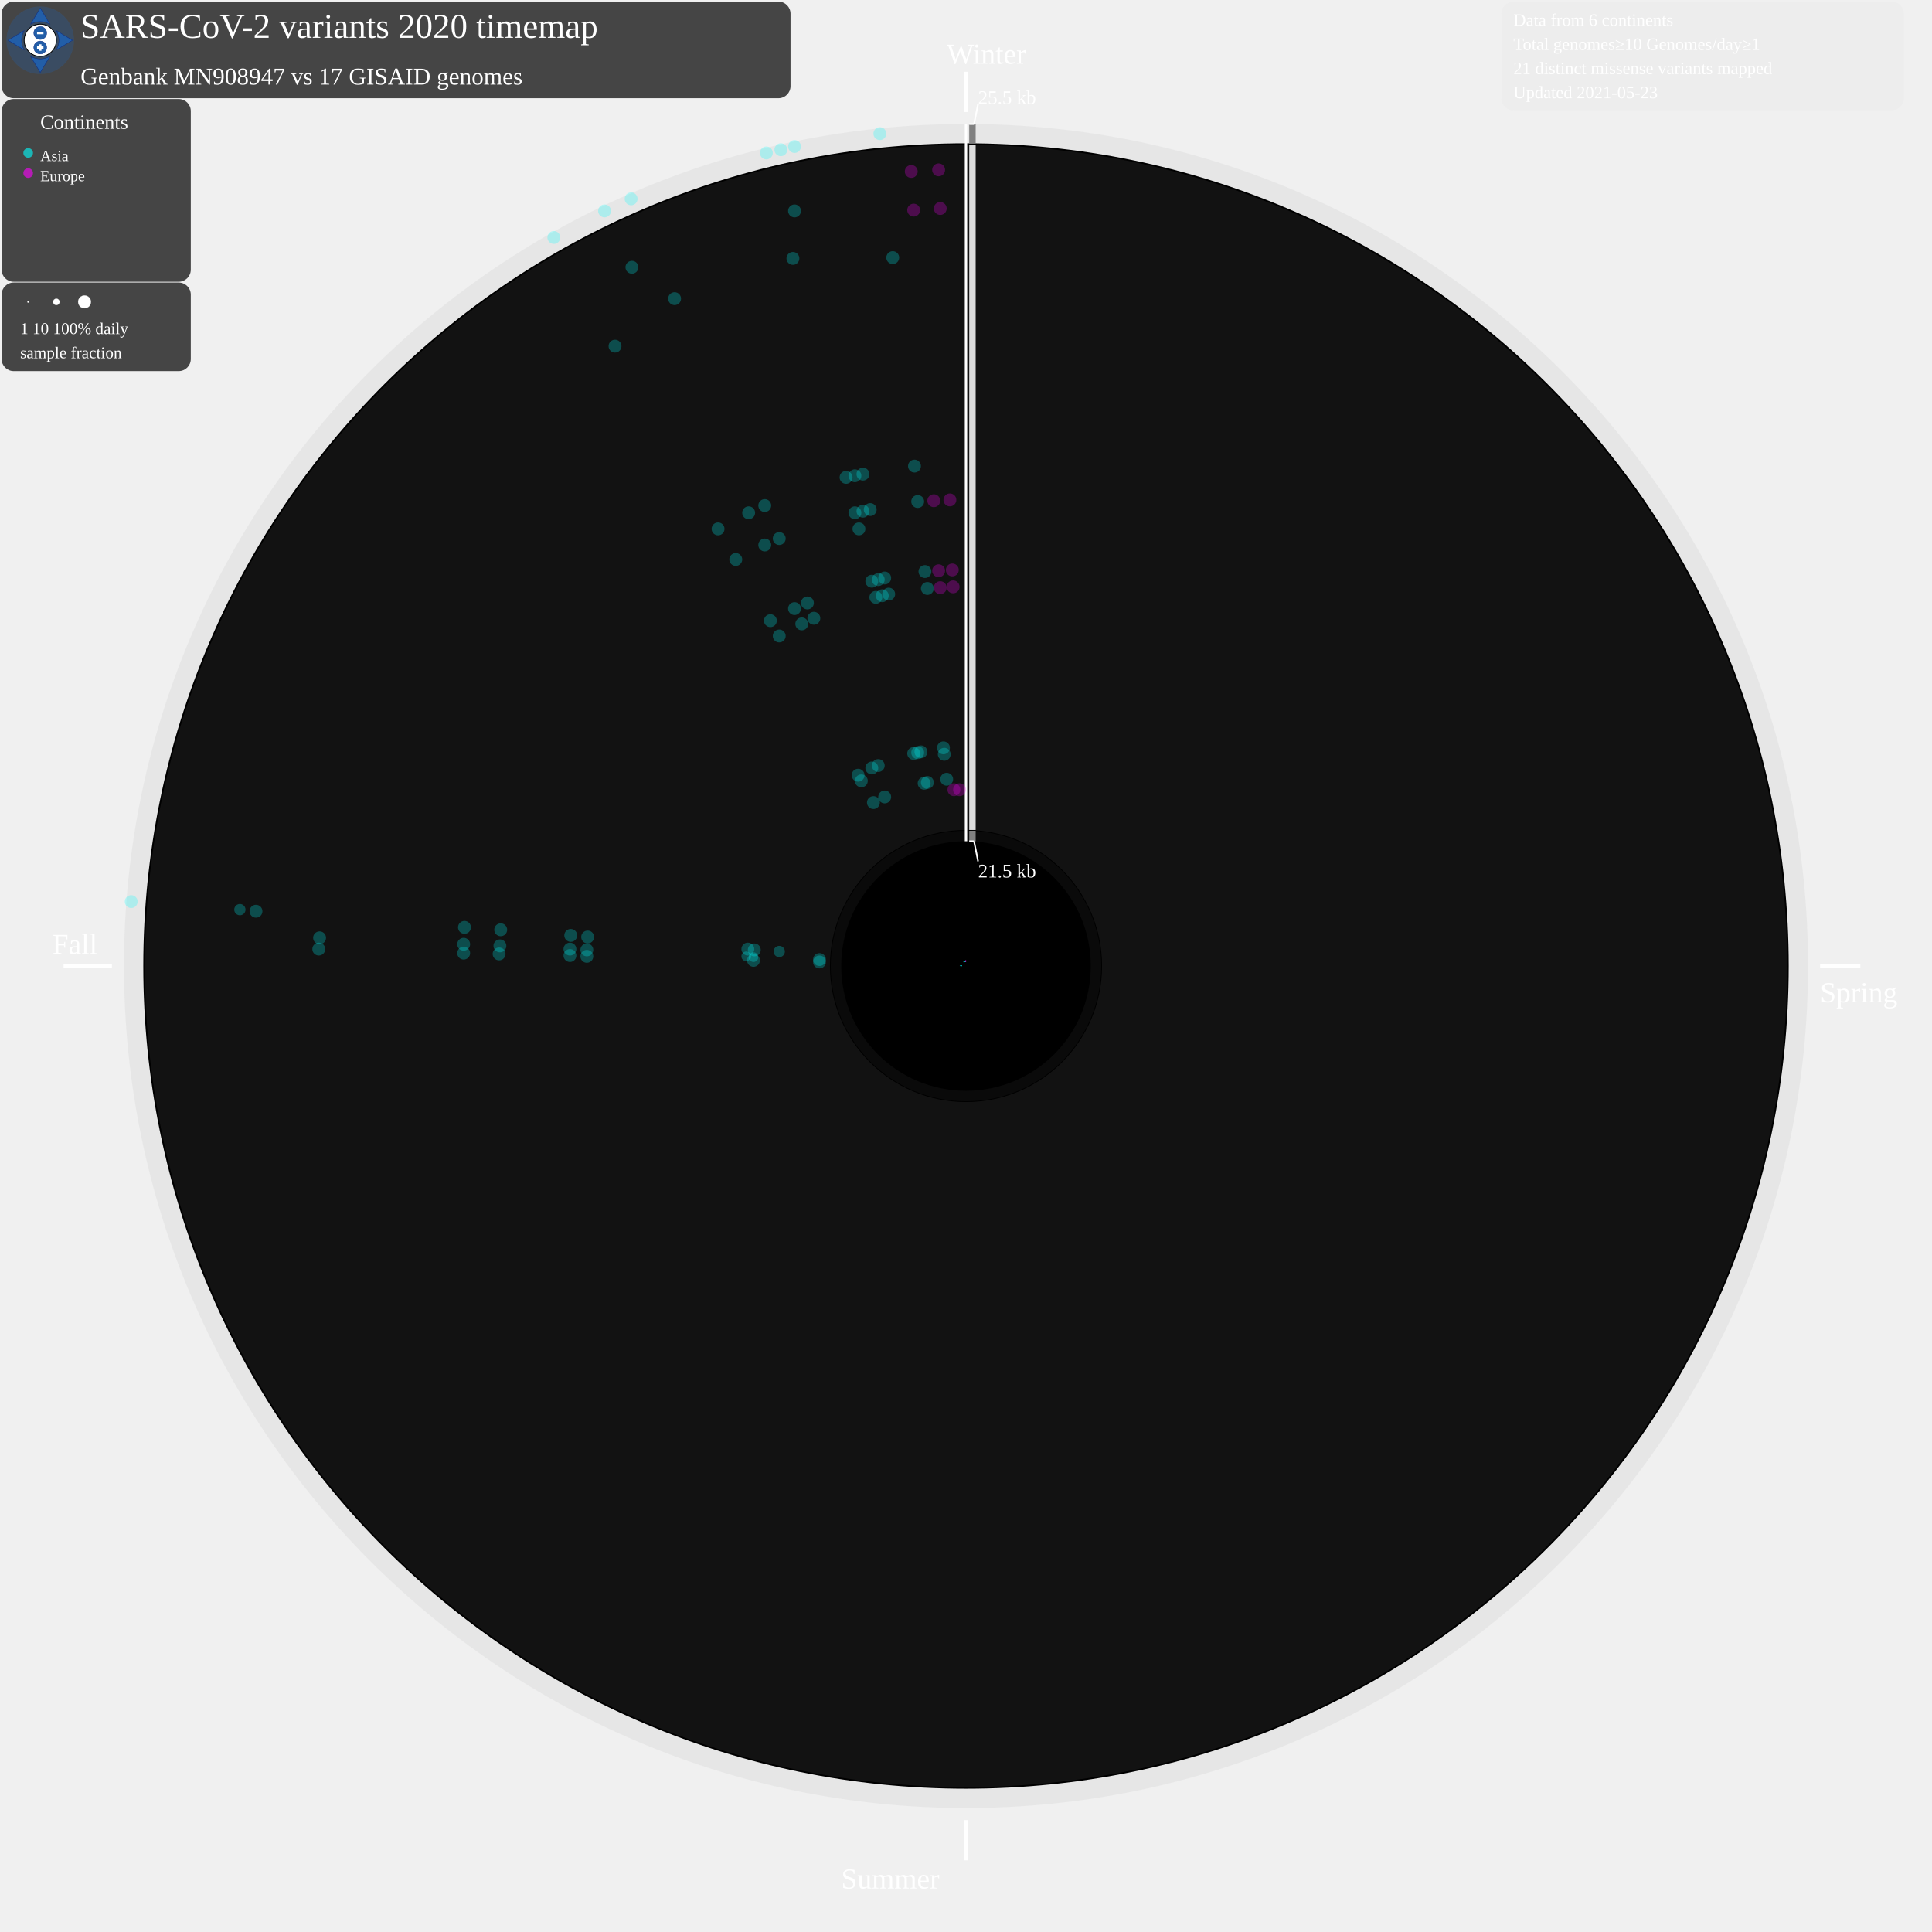
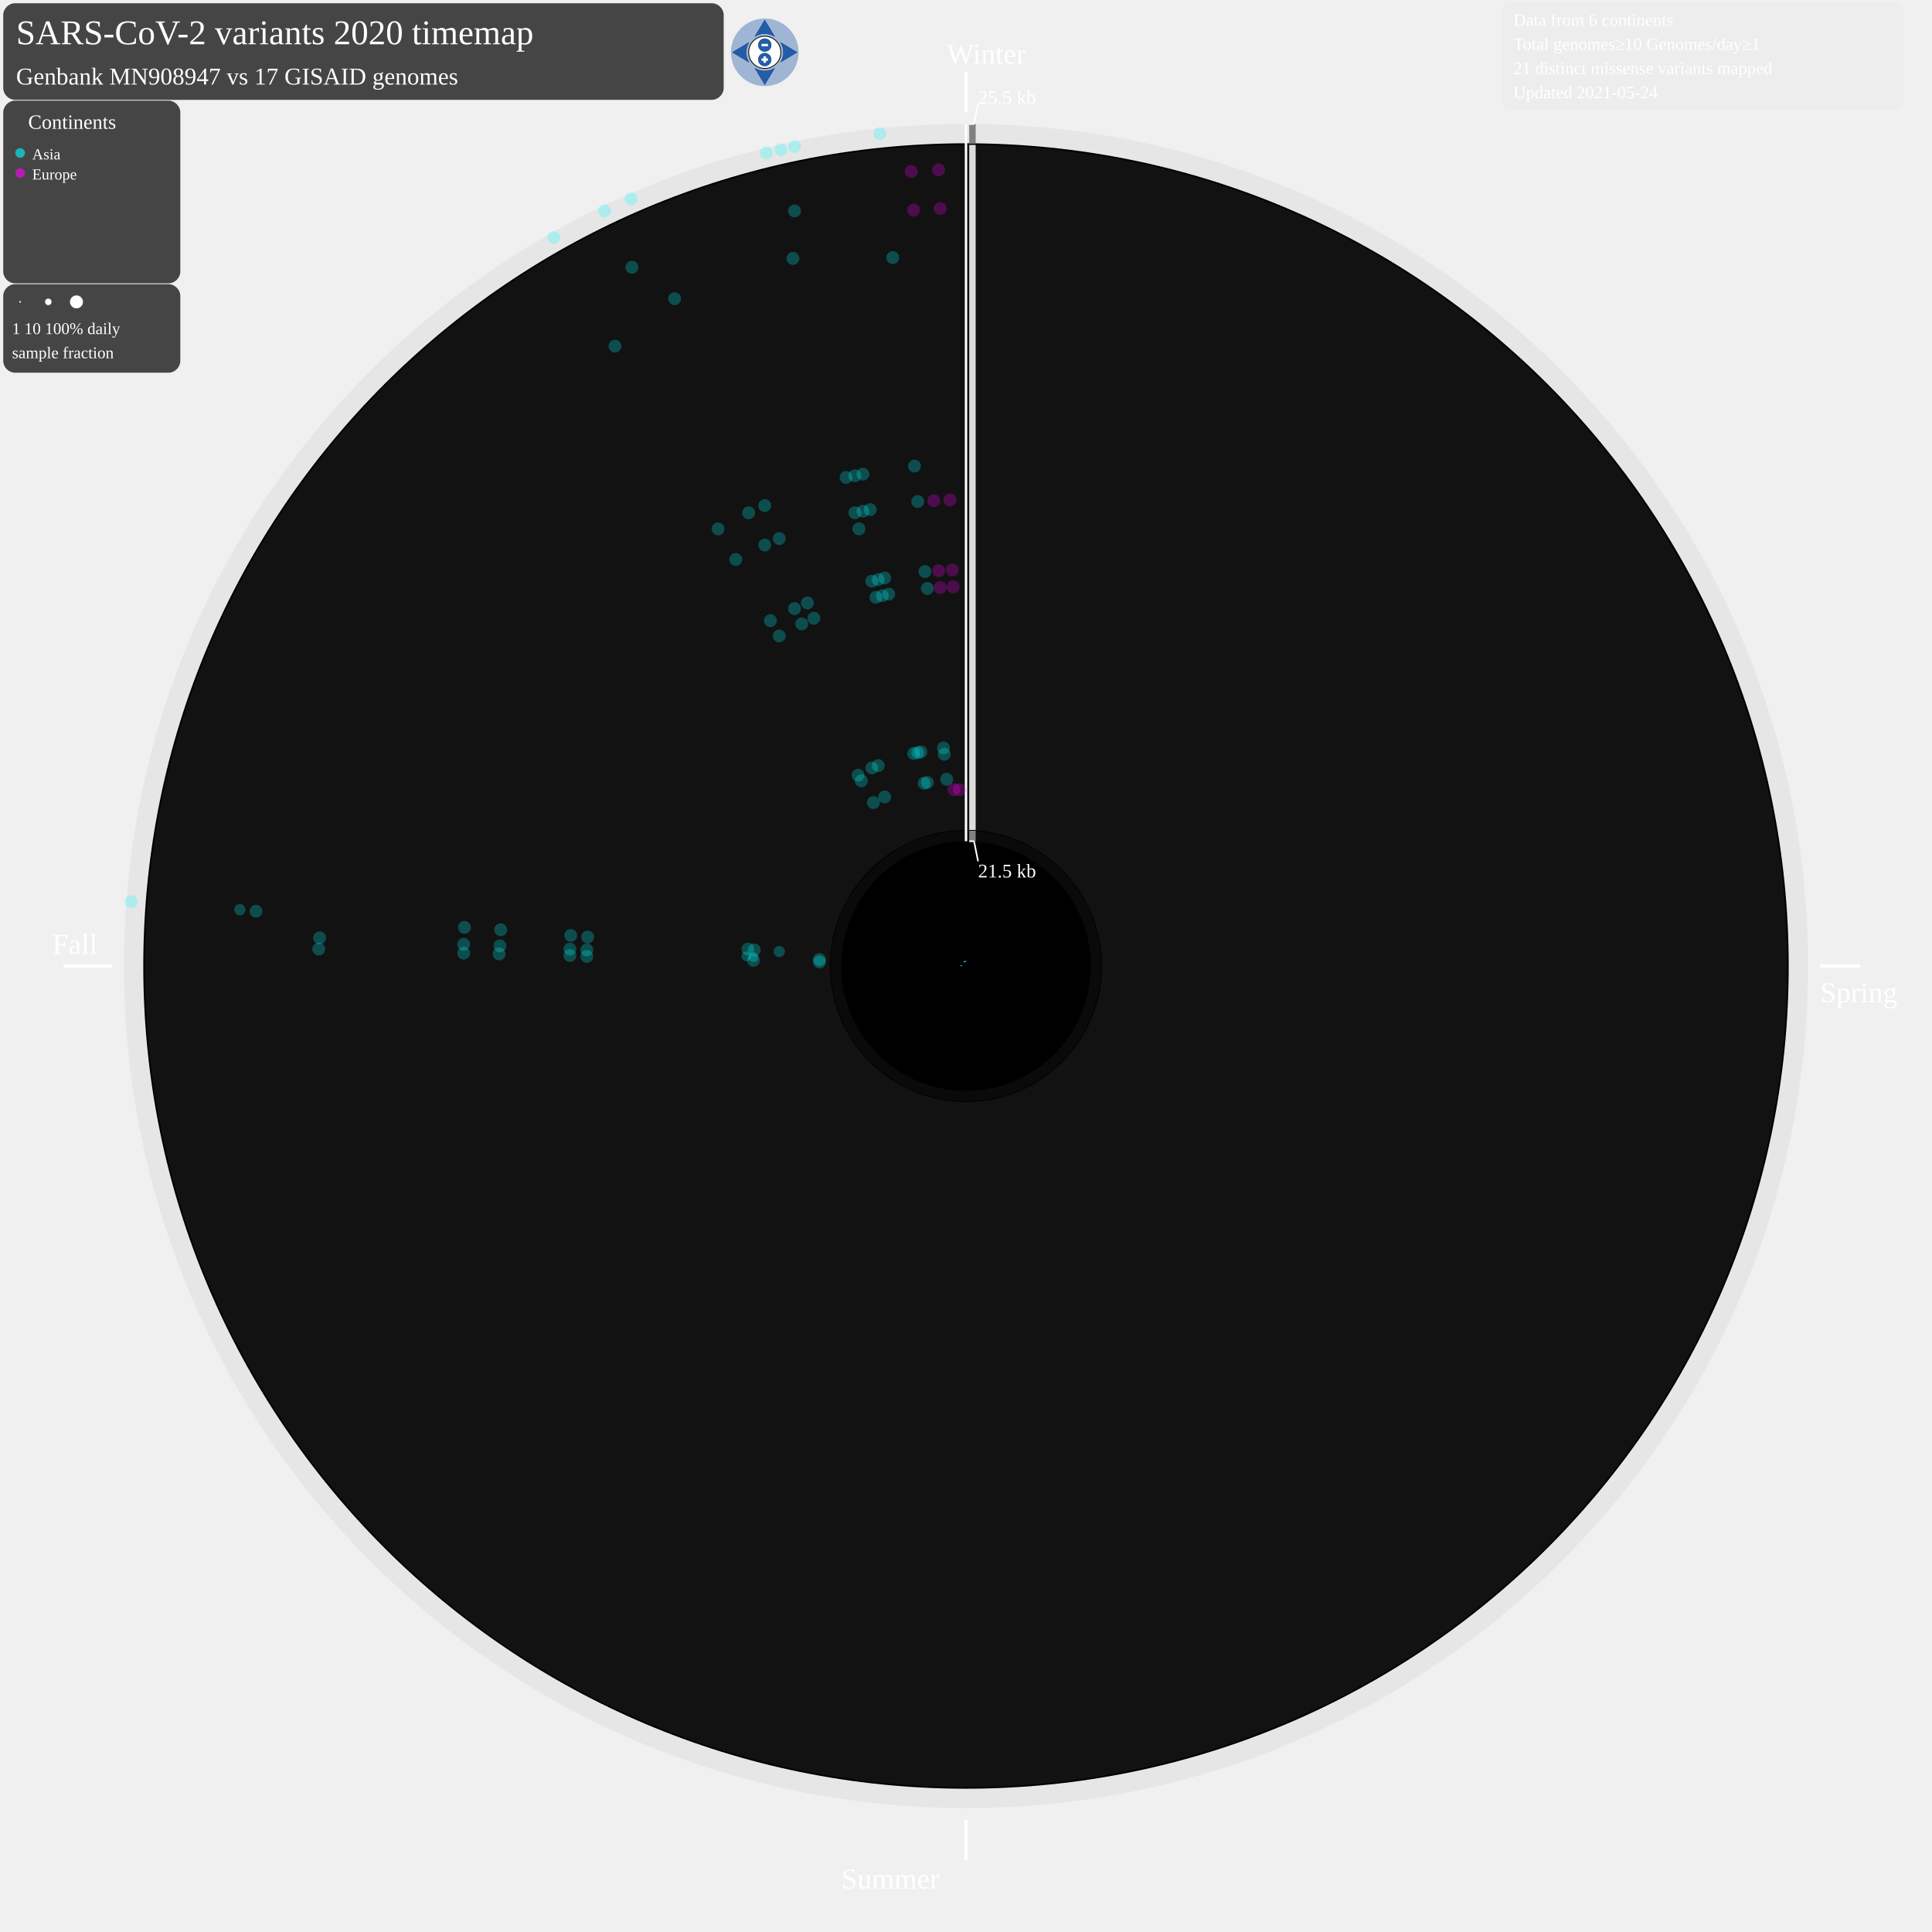
<svg xmlns="http://www.w3.org/2000/svg" width="2400" height="2400" style="background-color:black" viewBox="0 0 2400 2400" id="map-svg">
  <defs>
    <style type="text/css">
	.sb {
	stroke-width:0.8;
	stroke-opacity:50%;
	}
	.compass {
	fill: #fff;
	stroke: #000;
	stroke-width: 1;
	}
	.button {
	fill: #225EA8;
	stroke: #0C2C84;
	stroke-width: 0.5;
	stroke-miterlimit:6;
	stroke-linecap: round;
	}
	.button:hover {
	stroke-width: 1;
	}
	.plus-minus {
	fill: #fff;
	pointer-events: none;
	}
	.cv {
	stroke: none;
	fill-opacity:0.25;
	}
	a:link, a:visited {
	cursor: pointer;
	}
	a:hover, a:active {
	outline: dotted 2px yellow;
	}
	g:hover, g:active {
	outline: dotted 2px yellow;
	}
	.static {
	cursor: not-allowed;
	}
	.draggable, .draggable-group {
	cursor: pointer;
	}
	svg text {
	cursor: default;
	-webkit-user-select: none;
	-moz-user-select: none;
	-ms-user-select: none;
	user-select: none;
	}
	</style>
  </defs>
-   <text font-size="3.6em" x="100" y="47" fill="white">SARS-CoV-2 variants 2020 timemap</text>
+   <text font-size="3.6em" x="20" y="55" fill="white">SARS-CoV-2 variants 2020 timemap</text>
  <g id="matrix-group" transform="matrix(1 0 0 1 0 0)" class="draggable-group">
    <circle cx="1200" cy="1200" r="1046" style="fill:grey;stroke:black;stroke-width:0;fill-opacity:0.085;" />
    <circle cx="1200" cy="1200" r="1022" style="fill:black;stroke:black;stroke-width:0;fill-opacity:1;" />
    <circle cx="1200" cy="1200" r="1020" style="fill:gainsboro;stroke:black;stroke-width:0;fill-opacity:0.085;" />
    <circle cx="1200" cy="1200" r="169" style="fill:black;stroke:black;stroke-width:0;fill-opacity:1;" />
    <circle cx="1200" cy="1200" r="168" style="fill:grey;stroke:black;stroke-width:0;fill-opacity:0.085;" />
    <circle cx="1200" cy="1200" r="155" style="fill:black;stroke:black;stroke-width:0;fill-opacity:1;" />
    <line x1="1200" y1="89.131" x2="1200" y2="139.131" style="stroke:white;stroke-width:4" />
    <text font-size="3.0em" x="1176" y="79.131" fill="white">Winter</text>
    <line x1="2261" y1="1200" x2="2311" y2="1200" style="stroke:white;stroke-width:4" />
    <text font-size="3.0em" x="2261" y="1245" fill="white">Spring</text>
    <line x1="1200" y1="2261" x2="1200" y2="2311" style="stroke:white;stroke-width:4" />
    <text font-size="3.0em" x="1045" y="2346" fill="white">Summer</text>
    <line x1="139" y1="1200" x2="79" y2="1200" style="stroke:white;stroke-width:4" />
    <text font-size="3.0em" x="65" y="1185" fill="white">Fall</text>
    <g>
      <line x1="1208" y1="1045" x2="1208" y2="1032" style="stroke:grey;stroke-width:8" />
    </g>
    <g>
      <line x1="1208" y1="1031" x2="1208" y2="180" style="stroke:gainsboro;stroke-width:8" />
    </g>
    <g>
      <line x1="1208" y1="178" x2="1208" y2="154" style="stroke:grey;stroke-width:8" />
    </g>
    <line x1="1200" y1="154.131" x2="1200" y2="1045" style="stroke:white;stroke-width:3" />
    <line x1="1204" y1="154.131" x2="1210" y2="154.131" style="stroke:white;stroke-width:2" />
    <line x1="1210" y1="154.131" x2="1215" y2="129.131" style="stroke:white;stroke-width:2" />
    <line x1="1204" y1="1045" x2="1210" y2="1045" style="stroke:white;stroke-width:2" />
    <line x1="1210" y1="1045" x2="1215" y2="1070" style="stroke:white;stroke-width:2" />
    <text font-size="2.0em" x="1215" y="129.131" fill="white">25.5 kb</text>
    <text font-size="2.0em" x="1215" y="1090" fill="white">21.5 kb</text>
    <g>
      <line x1="1195.0" y1="1199.9" x2="1193.6" y2="1199.8" style="stroke:cyan;" class="sb" />
    </g>
    <g>
      <circle cx="1018" cy="1195" r="8" style="fill:cyan;" class="cv" />
    </g>
    <g>
      <circle cx="936" cy="1193" r="8" style="fill:cyan;" class="cv" />
    </g>
    <g>
      <circle cx="729" cy="1188" r="8" style="fill:cyan;" class="cv" />
    </g>
    <g>
      <circle cx="708" cy="1187" r="8" style="fill:cyan;" class="cv" />
    </g>
    <g>
      <circle cx="620" cy="1185" r="8" style="fill:cyan;" class="cv" />
    </g>
    <g>
      <circle cx="576" cy="1184" r="8" style="fill:cyan;" class="cv" />
    </g>
    <g>
      <circle cx="396" cy="1179" r="8" style="fill:cyan;" class="cv" />
    </g>
    <g>
      <line x1="1195.0" y1="1199.8" x2="1192.3" y2="1199.7" style="stroke:cyan;" class="sb" />
    </g>
    <g>
      <circle cx="1018" cy="1192" r="8" style="fill:cyan;" class="cv" />
    </g>
    <g>
      <circle cx="936" cy="1189" r="6" style="fill:cyan;" class="cv" />
    </g>
    <g>
      <circle cx="927" cy="1188" r="6" style="fill:cyan;" class="cv" />
    </g>
    <g>
      <circle cx="729" cy="1180" r="8" style="fill:cyan;" class="cv" />
    </g>
    <g>
      <circle cx="708" cy="1179" r="8" style="fill:cyan;" class="cv" />
    </g>
    <g>
      <circle cx="621" cy="1175" r="8" style="fill:cyan;" class="cv" />
    </g>
    <g>
      <circle cx="576" cy="1173" r="8" style="fill:cyan;" class="cv" />
    </g>
    <g>
      <circle cx="397" cy="1165" r="8" style="fill:cyan;" class="cv" />
    </g>
    <g>
      <line x1="1195.0" y1="1199.6" x2="1192.9" y2="1199.4" style="stroke:cyan;" class="sb" />
    </g>
    <g>
      <circle cx="968" cy="1182" r="7" style="fill:cyan;" class="cv" />
    </g>
    <g>
      <circle cx="937" cy="1180" r="8" style="fill:cyan;" class="cv" />
    </g>
    <g>
      <circle cx="929" cy="1179" r="8" style="fill:cyan;" class="cv" />
    </g>
    <g>
      <circle cx="730" cy="1164" r="8" style="fill:cyan;" class="cv" />
    </g>
    <g>
      <circle cx="709" cy="1162" r="8" style="fill:cyan;" class="cv" />
    </g>
    <g>
      <circle cx="622" cy="1155" r="8" style="fill:cyan;" class="cv" />
    </g>
    <g>
      <circle cx="577" cy="1152" r="8" style="fill:cyan;" class="cv" />
    </g>
    <g>
      <circle cx="318" cy="1132" r="8" style="fill:cyan;" class="cv" />
    </g>
    <g>
      <circle cx="298" cy="1130" r="7" style="fill:cyan;" class="cv" />
    </g>
    <g>
      <circle cx="163" cy="1120" r="8" style="fill:cyan;" class="cv" />
    </g>
    <g>
      <line x1="1197.5" y1="1195.6" x2="1196.9" y2="1194.5" style="stroke:cyan;" class="sb" />
    </g>
    <g>
      <circle cx="1085" cy="997" r="8" style="fill:cyan;" class="cv" />
    </g>
    <g>
      <circle cx="1070" cy="970" r="8" style="fill:cyan;" class="cv" />
    </g>
    <g>
      <circle cx="1066" cy="963" r="8" style="fill:cyan;" class="cv" />
    </g>
    <g>
      <circle cx="968" cy="790" r="8" style="fill:cyan;" class="cv" />
    </g>
    <g>
      <circle cx="957" cy="771" r="8" style="fill:cyan;" class="cv" />
    </g>
    <g>
      <circle cx="914" cy="695" r="8" style="fill:cyan;" class="cv" />
    </g>
    <g>
      <circle cx="892" cy="657" r="8" style="fill:cyan;" class="cv" />
    </g>
    <g>
      <circle cx="764" cy="430" r="8" style="fill:cyan;" class="cv" />
    </g>
    <g>
      <circle cx="688" cy="295" r="8" style="fill:cyan;" class="cv" />
    </g>
    <g>
      <line x1="1197.8" y1="1195.5" x2="1197.3" y2="1194.3" style="stroke:cyan;" class="sb" />
    </g>
    <g>
      <circle cx="1099" cy="990" r="8" style="fill:cyan;" class="cv" />
    </g>
    <g>
      <circle cx="1083" cy="954" r="8" style="fill:cyan;" class="cv" />
    </g>
    <g>
      <circle cx="996" cy="775" r="8" style="fill:cyan;" class="cv" />
    </g>
    <g>
      <circle cx="987" cy="756" r="8" style="fill:cyan;" class="cv" />
    </g>
    <g>
      <circle cx="950" cy="677" r="8" style="fill:cyan;" class="cv" />
    </g>
    <g>
      <circle cx="930" cy="637" r="8" style="fill:cyan;" class="cv" />
    </g>
    <g>
      <circle cx="785" cy="332" r="8" style="fill:cyan;" class="cv" />
    </g>
    <g>
      <circle cx="751" cy="262" r="8" style="fill:cyan;" class="cv" />
    </g>
    <g>
      <line x1="1198.0" y1="1195.4" x2="1197.5" y2="1194.2" style="stroke:cyan;" class="sb" />
    </g>
    <g>
      <circle cx="1091" cy="951" r="8" style="fill:cyan;" class="cv" />
    </g>
    <g>
      <circle cx="1011" cy="768" r="8" style="fill:cyan;" class="cv" />
    </g>
    <g>
      <circle cx="1003" cy="749" r="8" style="fill:cyan;" class="cv" />
    </g>
    <g>
      <circle cx="968" cy="669" r="8" style="fill:cyan;" class="cv" />
    </g>
    <g>
      <circle cx="950" cy="628" r="8" style="fill:cyan;" class="cv" />
    </g>
    <g>
      <circle cx="838" cy="371" r="8" style="fill:cyan;" class="cv" />
    </g>
    <g>
      <circle cx="784" cy="247" r="8" style="fill:cyan;" class="cv" />
    </g>
    <g>
      <line x1="1198.8" y1="1195.1" x2="1198.5" y2="1193.8" style="stroke:cyan;" class="sb" />
    </g>
    <g>
      <circle cx="1135" cy="936" r="8" style="fill:cyan;" class="cv" />
    </g>
    <g>
      <circle cx="1088" cy="742" r="8" style="fill:cyan;" class="cv" />
    </g>
    <g>
      <circle cx="1083" cy="722" r="8" style="fill:cyan;" class="cv" />
    </g>
    <g>
      <circle cx="1067" cy="657" r="8" style="fill:cyan;" class="cv" />
    </g>
    <g>
      <circle cx="1062" cy="637" r="8" style="fill:cyan;" class="cv" />
    </g>
    <g>
      <circle cx="1051" cy="593" r="8" style="fill:cyan;" class="cv" />
    </g>
    <g>
      <circle cx="985" cy="321" r="8" style="fill:cyan;" class="cv" />
    </g>
    <g>
      <circle cx="952" cy="190" r="8" style="fill:cyan;" class="cv" />
    </g>
    <g>
      <line x1="1198.9" y1="1195.1" x2="1198.6" y2="1193.8" style="stroke:cyan;" class="sb" />
    </g>
    <g>
      <circle cx="1148" cy="973" r="8" style="fill:cyan;" class="cv" />
    </g>
    <g>
      <circle cx="1140" cy="935" r="8" style="fill:cyan;" class="cv" />
    </g>
    <g>
      <circle cx="1096" cy="740" r="8" style="fill:cyan;" class="cv" />
    </g>
    <g>
      <circle cx="1091" cy="720" r="8" style="fill:cyan;" class="cv" />
    </g>
    <g>
      <circle cx="1072" cy="635" r="8" style="fill:cyan;" class="cv" />
    </g>
    <g>
      <circle cx="1062" cy="591" r="8" style="fill:cyan;" class="cv" />
    </g>
    <g>
      <circle cx="987" cy="262" r="8" style="fill:cyan;" class="cv" />
    </g>
    <g>
      <circle cx="970" cy="186" r="8" style="fill:cyan;" class="cv" />
    </g>
    <g>
      <line x1="1199.0" y1="1195.1" x2="1198.7" y2="1193.8" style="stroke:cyan;" class="sb" />
    </g>
    <g>
      <circle cx="1152" cy="972" r="8" style="fill:cyan;" class="cv" />
    </g>
    <g>
      <circle cx="1144" cy="934" r="8" style="fill:cyan;" class="cv" />
    </g>
    <g>
      <circle cx="1104" cy="738" r="8" style="fill:cyan;" class="cv" />
    </g>
    <g>
      <circle cx="1099" cy="718" r="8" style="fill:cyan;" class="cv" />
    </g>
    <g>
      <circle cx="1081" cy="633" r="8" style="fill:cyan;" class="cv" />
    </g>
    <g>
      <circle cx="1072" cy="589" r="8" style="fill:cyan;" class="cv" />
    </g>
    <g>
      <circle cx="987" cy="182" r="8" style="fill:cyan;" class="cv" />
    </g>
    <g>
      <line x1="1199.5" y1="1195.0" x2="1199.3" y2="1193.7" style="stroke:cyan;" class="sb" />
    </g>
    <g>
      <circle cx="1176" cy="968" r="8" style="fill:cyan;" class="cv" />
    </g>
    <g>
      <circle cx="1173" cy="937" r="8" style="fill:cyan;" class="cv" />
    </g>
    <g>
      <circle cx="1172" cy="929" r="8" style="fill:cyan;" class="cv" />
    </g>
    <g>
      <circle cx="1152" cy="731" r="8" style="fill:cyan;" class="cv" />
    </g>
    <g>
      <circle cx="1149" cy="710" r="8" style="fill:cyan;" class="cv" />
    </g>
    <g>
      <circle cx="1140" cy="623" r="8" style="fill:cyan;" class="cv" />
    </g>
    <g>
      <circle cx="1136" cy="579" r="8" style="fill:cyan;" class="cv" />
    </g>
    <g>
      <circle cx="1109" cy="320" r="8" style="fill:cyan;" class="cv" />
    </g>
    <g>
      <circle cx="1093" cy="166" r="8" style="fill:cyan;" class="cv" />
    </g>
    <g>
      <line x1="1199.7" y1="1195.0" x2="1199.6" y2="1193.7" style="stroke:fuchsia;" class="sb" />
    </g>
    <g>
      <circle cx="1185" cy="981" r="8" style="fill:fuchsia;" class="cv" />
    </g>
    <g>
      <circle cx="1168" cy="730" r="8" style="fill:fuchsia;" class="cv" />
    </g>
    <g>
      <circle cx="1166" cy="709" r="8" style="fill:fuchsia;" class="cv" />
    </g>
    <g>
      <circle cx="1160" cy="622" r="8" style="fill:fuchsia;" class="cv" />
    </g>
    <g>
      <circle cx="1135" cy="261" r="8" style="fill:fuchsia;" class="cv" />
    </g>
    <g>
      <circle cx="1132" cy="213" r="8" style="fill:fuchsia;" class="cv" />
    </g>
    <g>
      <line x1="1199.8" y1="1195.0" x2="1199.7" y2="1192.3" style="stroke:fuchsia;" class="sb" />
    </g>
    <g>
      <circle cx="1192" cy="981" r="8" style="fill:fuchsia;" class="cv" />
    </g>
    <g>
      <circle cx="1184" cy="729" r="8" style="fill:fuchsia;" class="cv" />
    </g>
    <g>
      <circle cx="1183" cy="708" r="8" style="fill:fuchsia;" class="cv" />
    </g>
    <g>
      <circle cx="1180" cy="621" r="8" style="fill:fuchsia;" class="cv" />
    </g>
    <g>
      <circle cx="1168" cy="259" r="8" style="fill:fuchsia;" class="cv" />
    </g>
    <g>
      <circle cx="1166" cy="211" r="8" style="fill:fuchsia;" class="cv" />
    </g>
  </g>
-   <rect x="2" y="2" width="980" height="120" rx="15" style="fill:#1B1B1B;stroke-width:0;fill-opacity:0.8;" />
+   <rect x="4" y="4" width="895" height="120" rx="15" style="fill:#1B1B1B;stroke-width:0;fill-opacity:0.8;" />
  <a href="https://bcgsc.github.io/SARS2/">
-     <text font-size="3.6em" x="100" y="47" fill="white">SARS-CoV-2 variants 2020 timemap</text>
+     <text font-size="3.6em" x="20" y="55" fill="white">SARS-CoV-2 variants 2020 timemap</text>
  </a>
-   <text font-size="2.5em" x="100" y="105" fill="white">Genbank MN908947 vs 17 GISAID genomes</text>
-   <circle cx="50" cy="50" r="42" fill="#225EA8" opacity="0.3" />
-   <path class="button" d="M50 10 l12   20 a40, 70 0 0,0 -24,  0z" />
-   <path class="button" d="M10 50 l20  -12 a70, 40 0 0,0   0, 24z" />
-   <path class="button" d="M50 90 l12  -20 a40, 70 0 0,1 -24,  0z" />
-   <path class="button" d="M90 50 l-20 -12 a70, 40 0 0,1   0, 24z" />
-   <circle class="compass" cx="50" cy="50" r="20" />
-   <circle class="button" cx="50" cy="41" r="8" />
-   <circle class="button" cx="50" cy="59" r="8" />
-   <rect class="plus-minus" x="46" y="39.5" width="8" height="3" />
-   <rect class="plus-minus" x="46" y="57.5" width="8" height="3" />
-   <rect class="plus-minus" x="48.5" y="55" width="3" height="8" />
-   <rect x="2" y="123" width="235" height="227" rx="15" style="fill:#1B1B1B;stroke-width:0;fill-opacity:0.8;" />
-   <rect x="2" y="351" width="235" height="110" rx="15" style="fill:#1B1B1B;stroke-width:0;fill-opacity:0.8;" />
-   <text font-size="2.1em" x="50" y="160" fill="white">Continents</text>
-   <circle cx="35" cy="190" r="6" style="fill:cyan;stroke:black;stroke-width:0;fill-opacity:0.6;" />
-   <text font-size="1.6em" x="50" y="200" fill="white">Asia</text>
-   <circle cx="35" cy="215" r="6" style="fill:fuchsia;stroke:black;stroke-width:0;fill-opacity:0.6;" />
-   <text font-size="1.6em" x="50" y="225" fill="white">Europe</text>
-   <circle cx="35" cy="375" r="1" style="fill:white;stroke:lightgrey;stroke-width:0.2;" />
-   <circle cx="70" cy="375" r="4" style="fill:white;stroke:lightgrey;stroke-width:0.2;" />
-   <circle cx="105" cy="375" r="8" style="fill:white;stroke:lightgrey;stroke-width:0.2;" />
-   <text font-size="1.7em" x="25" y="415" fill="white">1      10        100% daily</text>
-   <text font-size="1.7em" x="25" y="445" fill="white">sample fraction</text>
+   <text font-size="2.5em" x="20" y="105" fill="white">Genbank MN908947 vs 17 GISAID genomes</text>
+   <circle cx="950" cy="65" r="42" fill="#225EA8" opacity="0.4" />
+   <path class="button" d="M950 25 l12   20 a40, 70 0 0,0 -24,  0z" />
+   <path class="button" d="M910 65 l20  -12 a70, 40 0 0,0   0, 24z" />
+   <path class="button" d="M950 105 l12  -20 a40, 70 0 0,1 -24,  0z" />
+   <path class="button" d="M990 65 l-20 -12 a70, 40 0 0,1   0, 24z" />
+   <circle class="compass" cx="950" cy="65" r="20" />
+   <circle class="button" cx="950" cy="56" r="8" />
+   <circle class="button" cx="950" cy="74" r="8" />
+   <rect class="plus-minus" x="946" y="54.5" width="8" height="3" />
+   <rect class="plus-minus" x="946" y="72.5" width="8" height="3" />
+   <rect class="plus-minus" x="948.5" y="70" width="3" height="8" />
+   <rect x="4" y="125" width="220" height="227" rx="15" style="fill:#1B1B1B;stroke-width:0;fill-opacity:0.8;" />
+   <rect x="4" y="353" width="220" height="110" rx="15" style="fill:#1B1B1B;stroke-width:0;fill-opacity:0.8;" />
+   <text font-size="2.1em" x="35" y="160" fill="white">Continents</text>
+   <circle cx="25" cy="190" r="6" style="fill:cyan;stroke:black;stroke-width:0;fill-opacity:0.6;" />
+   <text font-size="1.6em" x="40" y="198" fill="white">Asia</text>
+   <circle cx="25" cy="215" r="6" style="fill:fuchsia;stroke:black;stroke-width:0;fill-opacity:0.6;" />
+   <text font-size="1.6em" x="40" y="223" fill="white">Europe</text>
+   <circle cx="25" cy="375" r="1" style="fill:white;stroke:lightgrey;stroke-width:0.2;" />
+   <circle cx="60" cy="375" r="4" style="fill:white;stroke:lightgrey;stroke-width:0.2;" />
+   <circle cx="95" cy="375" r="8" style="fill:white;stroke:lightgrey;stroke-width:0.2;" />
+   <text font-size="1.7em" x="15" y="415" fill="white">1      10        100% daily</text>
+   <text font-size="1.7em" x="15" y="445" fill="white">sample fraction</text>
  <rect x="1865" y="2" width="500" height="135" rx="15" style="fill:gainsboro;stroke-width:0;fill-opacity:0.15;" />
  <text font-size="1.8em" x="1880" y="32" fill="white">Data from 6 continents</text>
  <text font-size="1.8em" x="1880" y="62" fill="white">Total genomes≥10  Genomes/day≥1</text>
  <text font-size="1.8em" x="1880" y="92" fill="white">21 distinct missense variants mapped</text>
-   <text font-size="1.8em" x="1880" y="122" fill="white">Updated 2021-05-23</text>
+   <text font-size="1.8em" x="1880" y="122" fill="white">Updated 2021-05-24</text>
</svg>
